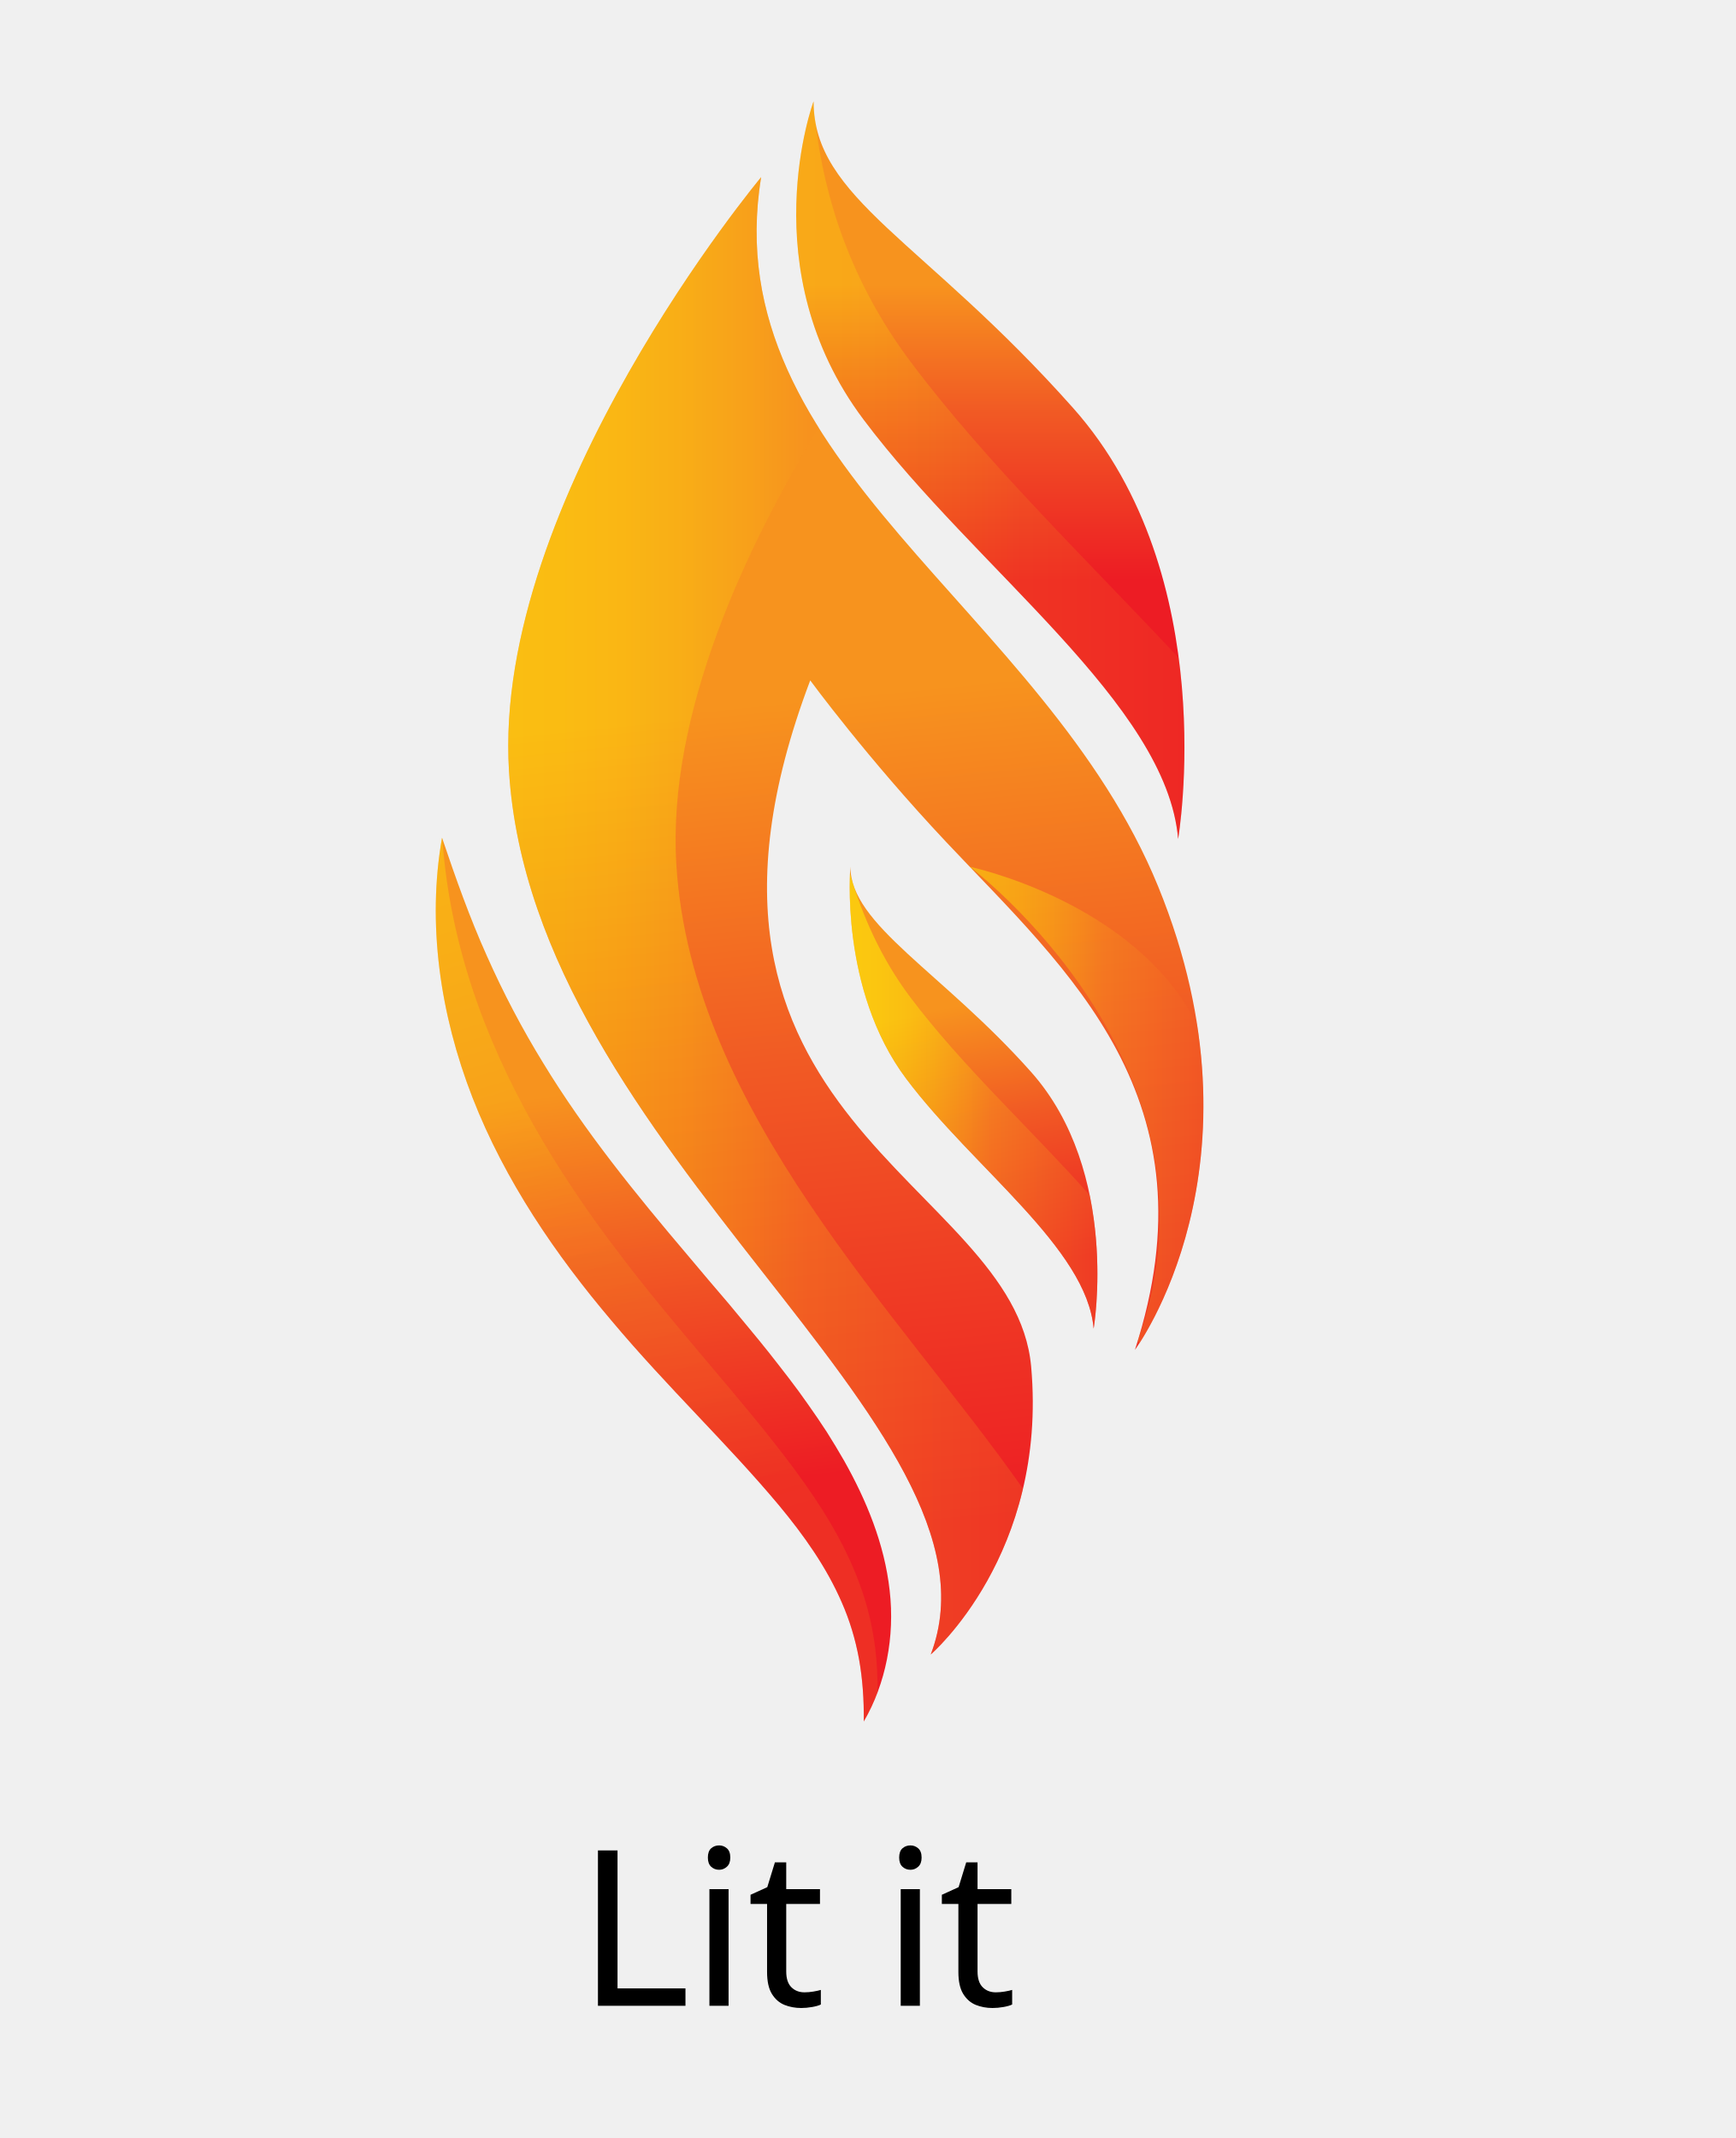
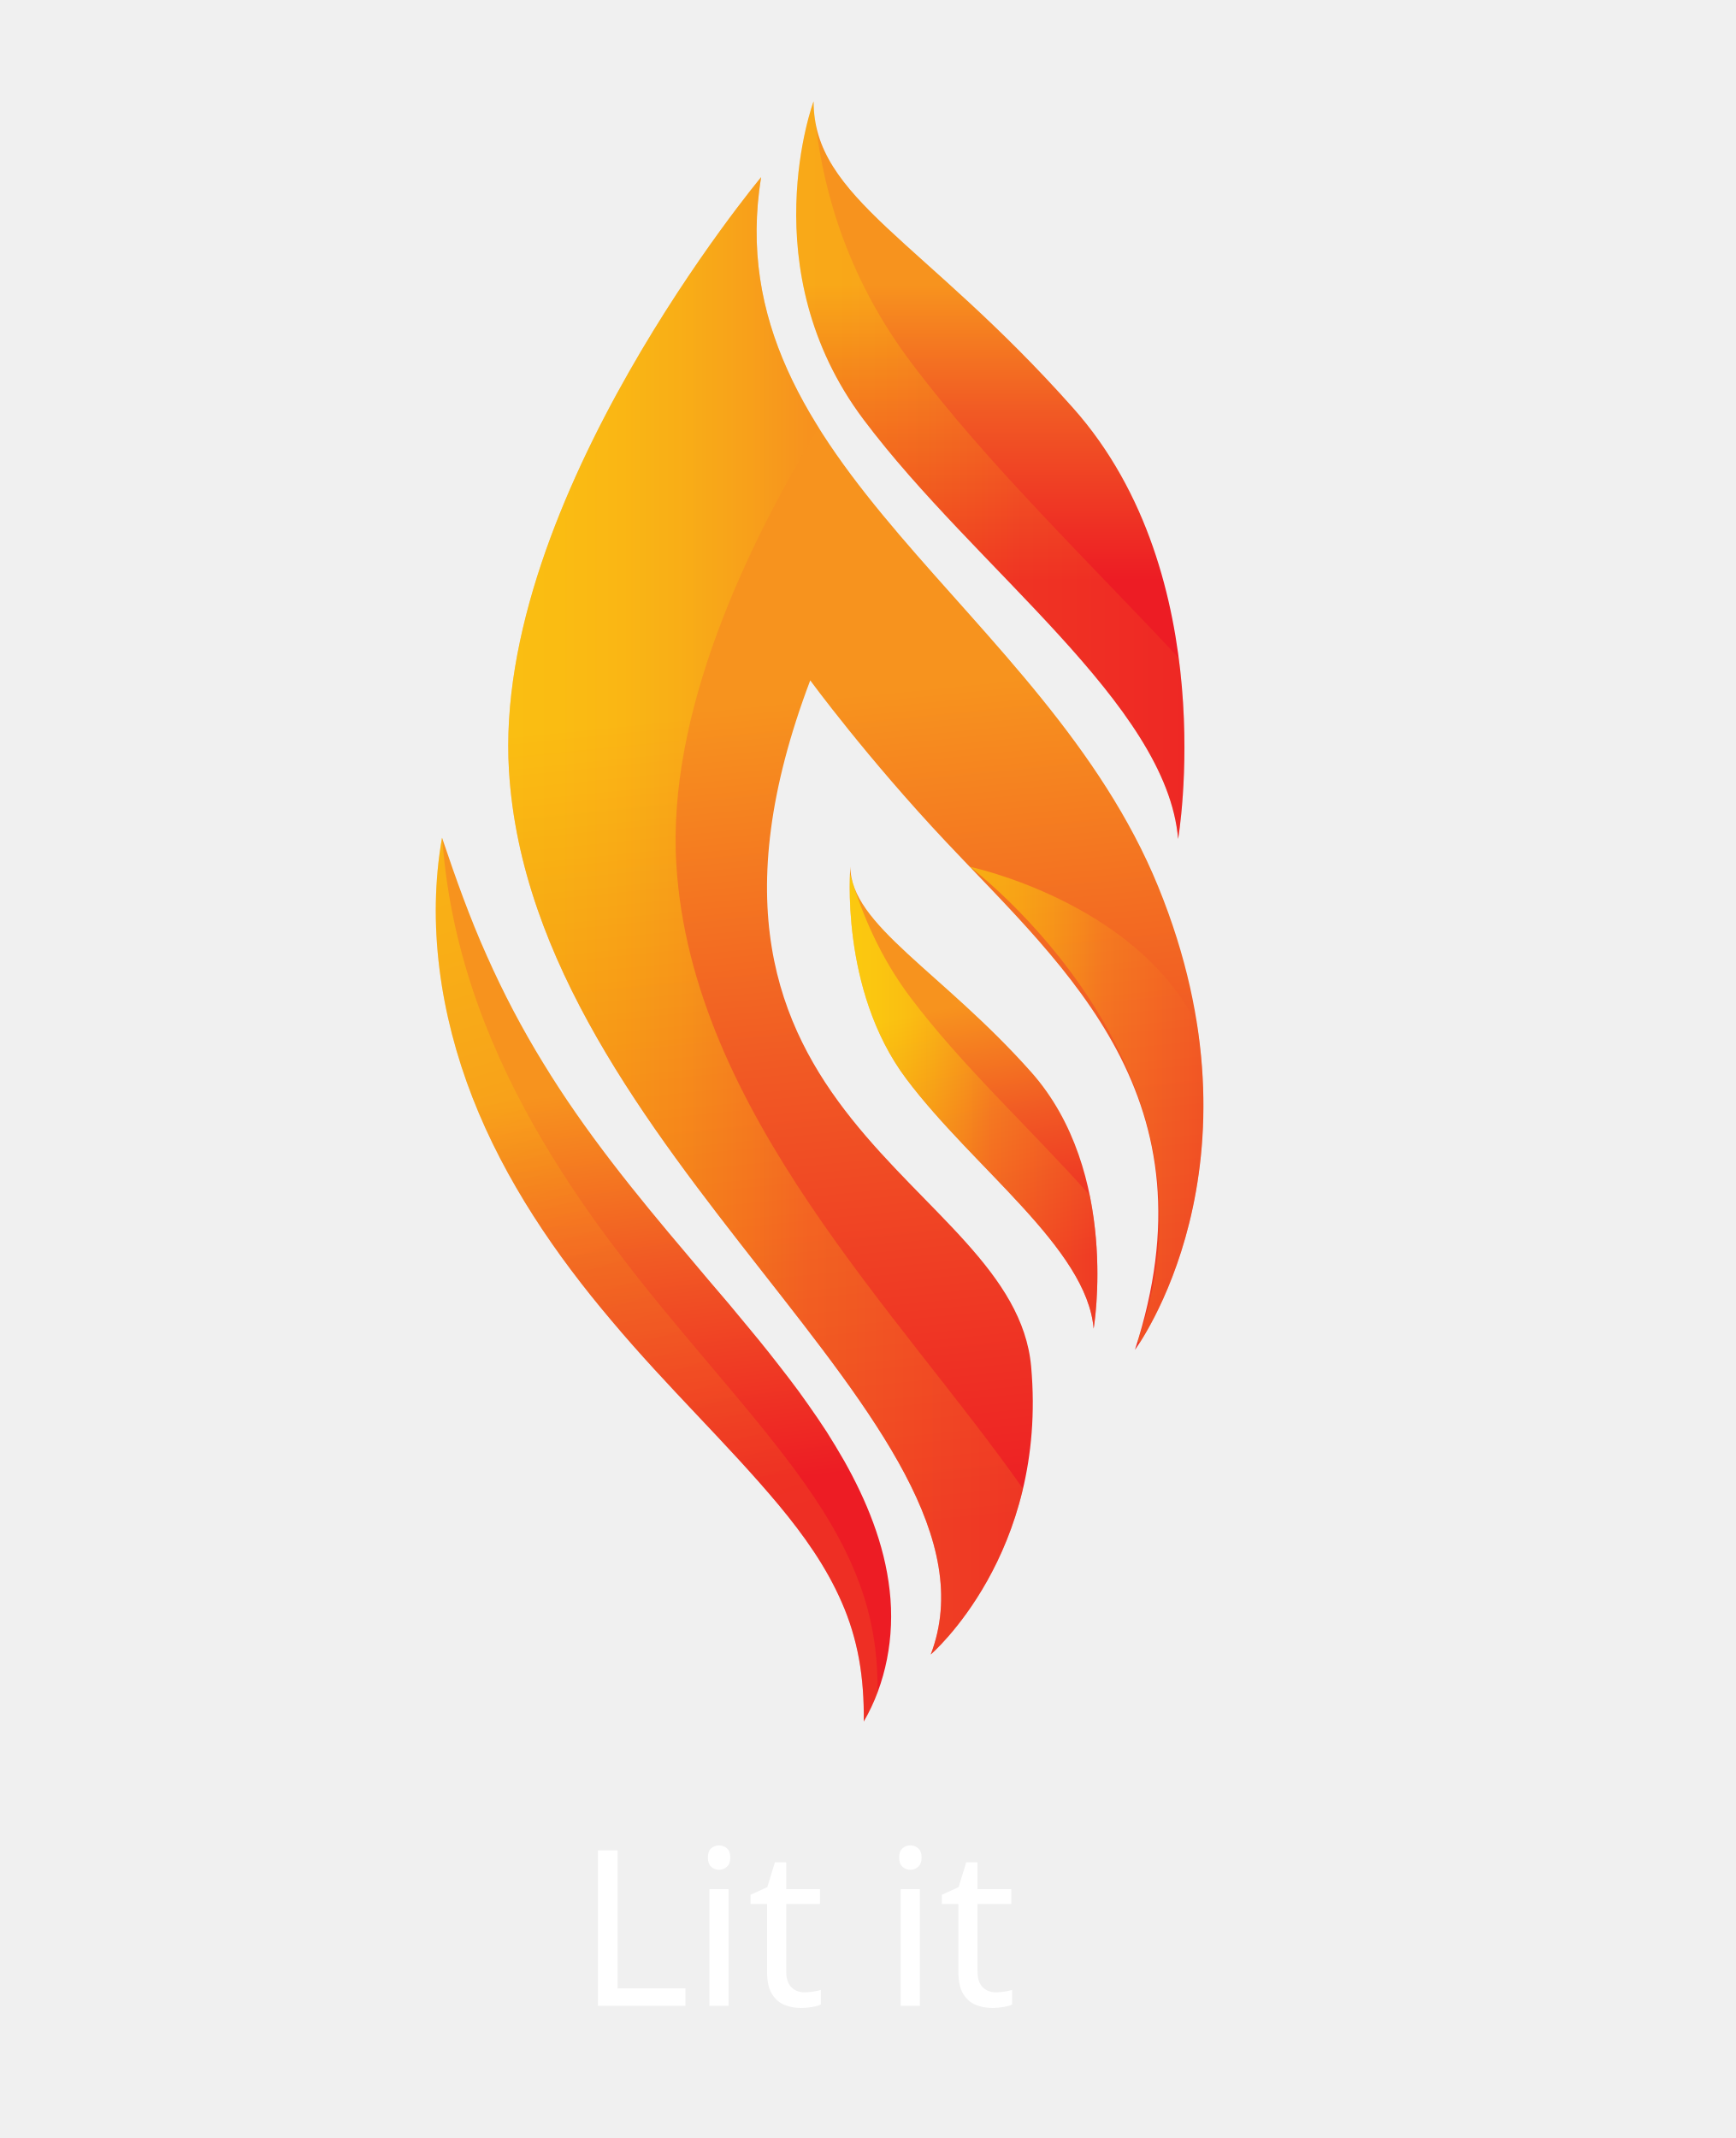
<svg xmlns="http://www.w3.org/2000/svg" version="1.1" x="0px" y="0px" width="630px" height="776px" viewBox="0 0 630 776" enable-background="new 0 0 630 776" xml:space="preserve">
  <g id="Background" display="none">
</g>
  <g id="Object">
    <g>
      <linearGradient id="SVGID_1_" gradientUnits="userSpaceOnUse" x1="285.489" y1="84.871" x2="332.872" y2="556.274">
        <stop offset="0.356" style="stop-color:#F7931E" />
        <stop offset="0.632" style="stop-color:#F15A24" />
        <stop offset="1" style="stop-color:#ED1C24" />
      </linearGradient>
      <path fill="url(#SVGID_1_)" d="M276.268,64.304c0,0-97.574,116.957-91.526,215.452c8.504,138.505,184.675,238.132,153.085,320.749    c0,0,42.524-36.447,36.449-104.485c-6.074-68.038-140.937-88.692-80.188-249.067c0,0,20.612,28.142,49.406,58.723    c44.317,47.061,98.009,93.147,68.445,184.269c0,0,49.78-66.821,8.485-168.069C379.136,220.628,259.257,168.41,276.268,64.304z" />
      <g opacity="0.4">
        <linearGradient id="SVGID_2_" gradientUnits="userSpaceOnUse" x1="184.472" y1="332.404" x2="371.3" y2="332.404">
          <stop offset="0" style="stop-color:#FFFF00" />
          <stop offset="0.099" style="stop-color:#FFFA01" />
          <stop offset="0.215" style="stop-color:#FEEC05" />
          <stop offset="0.34" style="stop-color:#FCD50C" />
          <stop offset="0.469" style="stop-color:#F9B415" />
          <stop offset="0.577" style="stop-color:#F7931E" />
          <stop offset="1" style="stop-color:#F15A24" />
        </linearGradient>
        <path fill="url(#SVGID_2_)" d="M245.49,313.775c-3.373-54.936,25.488-115.606,51.675-158.531     c-16.923-27.021-26.596-56.068-20.898-90.94c0,0-97.572,116.957-91.525,215.452c8.504,138.505,184.675,238.132,153.085,320.749     c0,0,24.194-20.76,33.473-60.169C327.167,477.209,251.011,403.687,245.49,313.775z" />
        <linearGradient id="SVGID_3_" gradientUnits="userSpaceOnUse" x1="351.976" y1="401.034" x2="436.769" y2="401.034">
          <stop offset="0" style="stop-color:#FFFF00" />
          <stop offset="0.099" style="stop-color:#FFFA01" />
          <stop offset="0.215" style="stop-color:#FEEC05" />
          <stop offset="0.34" style="stop-color:#FCD50C" />
          <stop offset="0.469" style="stop-color:#F9B415" />
          <stop offset="0.577" style="stop-color:#F7931E" />
          <stop offset="1" style="stop-color:#F15A24" />
        </linearGradient>
        <path fill="url(#SVGID_3_)" d="M351.976,314.584c0,0,96.816,72.495,60.938,172.118c0.232,0.262,0.466,0.521,0.692,0.781     c6.634-10.278,30.62-52.765,20.859-115.705C411.939,327.141,351.976,314.584,351.976,314.584z" />
      </g>
      <linearGradient id="SVGID_4_" gradientUnits="userSpaceOnUse" x1="223.439" y1="312.569" x2="250.168" y2="540.982">
        <stop offset="0.356" style="stop-color:#F7931E" />
        <stop offset="0.632" style="stop-color:#F15A24" />
        <stop offset="1" style="stop-color:#ED1C24" />
      </linearGradient>
      <path fill="url(#SVGID_4_)" d="M160.442,304.056c5.051,14.96,10.14,29.245,16.255,42.84c6.039,13.603,12.844,26.536,20.45,38.903    c15.102,24.806,33.364,47.309,52.716,70.104c4.788,5.744,9.686,11.476,14.631,17.258c4.833,5.884,9.82,11.726,14.646,17.818    c4.791,6.119,9.673,12.275,14.209,18.826c2.287,3.257,4.57,6.55,6.755,9.943c2.157,3.413,4.263,6.89,6.291,10.438    c7.992,14.19,14.655,30.148,16.523,47.076c1.951,16.874-1.441,33.914-9.391,47.542c0.09-7.903-0.447-15.52-1.747-22.736    c-1.334-7.221-3.412-14.04-6.237-20.453c-5.577-12.847-13.678-24.264-22.844-35.304c-18.397-22.033-40.543-42.903-60.652-66.875    c-20.178-23.788-38.754-50.789-50.547-81.071C159.735,368.206,154.949,335.156,160.442,304.056z" />
      <linearGradient id="SVGID_5_" gradientUnits="userSpaceOnUse" x1="177.451" y1="276.312" x2="263.714" y2="559.398">
        <stop offset="0" style="stop-color:#FFFF00" />
        <stop offset="0.099" style="stop-color:#FFFA01" />
        <stop offset="0.215" style="stop-color:#FEEC05" />
        <stop offset="0.34" style="stop-color:#FCD50C" />
        <stop offset="0.469" style="stop-color:#F9B415" />
        <stop offset="0.577" style="stop-color:#F7931E" />
        <stop offset="1" style="stop-color:#F15A24" />
      </linearGradient>
      <path opacity="0.3" fill="url(#SVGID_5_)" d="M317.671,598.103c-1.063-8.275-2.994-16.142-5.801-23.598    c-5.522-14.924-13.999-28.38-23.709-41.483c-19.497-26.151-43.319-51.215-64.637-79.671    c-21.405-28.254-40.792-60.054-52.279-95.151c-5.727-17.461-9.432-35.632-10.686-53.802c-0.04-0.114-0.078-0.227-0.117-0.341    c-5.493,31.101-0.708,64.15,11.058,94.311c11.793,30.282,30.369,57.283,50.547,81.071c20.109,23.972,42.255,44.842,60.652,66.875    c9.167,11.04,17.267,22.457,22.844,35.304c2.825,6.413,4.903,13.232,6.237,20.453c1.3,7.217,1.837,14.833,1.747,22.736    c1.956-3.352,3.626-6.915,5.021-10.624C318.567,608.686,318.315,603.306,317.671,598.103z" />
      <linearGradient id="SVGID_6_" gradientUnits="userSpaceOnUse" x1="338.188" y1="311.673" x2="366.537" y2="461.517">
        <stop offset="0.356" style="stop-color:#F7931E" />
        <stop offset="0.632" style="stop-color:#F15A24" />
        <stop offset="1" style="stop-color:#ED1C24" />
      </linearGradient>
      <path fill="url(#SVGID_6_)" d="M308.669,314.584c0,0-4.053,44.55,20.25,76.949c24.299,32.398,65.607,61.558,68.037,90.716    c0,0,9.716-56.697-22.68-93.146C341.875,352.654,308.669,335.643,308.669,314.584z" />
      <linearGradient id="SVGID_7_" gradientUnits="userSpaceOnUse" x1="308.412" y1="399.713" x2="398.315" y2="399.713">
        <stop offset="0" style="stop-color:#FFFF00" />
        <stop offset="0.099" style="stop-color:#FFFA01" />
        <stop offset="0.215" style="stop-color:#FEEC05" />
        <stop offset="0.34" style="stop-color:#FCD50C" />
        <stop offset="0.469" style="stop-color:#F9B415" />
        <stop offset="0.577" style="stop-color:#F7931E" />
        <stop offset="1" style="stop-color:#F15A24" />
      </linearGradient>
      <path opacity="0.5" fill="url(#SVGID_7_)" d="M330.263,361.76c-10.518-14.02-17.333-29.614-21.752-44.582    c-0.422,9.926-0.418,46.59,20.408,74.355c24.299,32.398,65.607,61.558,68.037,90.716c0,0,3.863-22.613-1.438-48.456    C375.021,410.648,349.099,386.879,330.263,361.76z" />
      <linearGradient id="SVGID_8_" gradientUnits="userSpaceOnUse" x1="359.454" y1="44.054" x2="359.454" y2="210.504">
        <stop offset="0.356" style="stop-color:#F7931E" />
        <stop offset="0.632" style="stop-color:#F15A24" />
        <stop offset="1" style="stop-color:#ED1C24" />
      </linearGradient>
      <path fill="url(#SVGID_8_)" d="M295.303,36.765c0,0-22.723,61.032,18.078,115.432c40.796,54.399,110.158,103.358,114.239,152.319    c0,0,16.316-95.198-38.086-156.4C335.137,86.916,295.303,72.121,295.303,36.765z" />
      <linearGradient id="SVGID_9_" gradientUnits="userSpaceOnUse" x1="288.987" y1="170.7" x2="429.909" y2="170.7">
        <stop offset="0" style="stop-color:#FFFF00" />
        <stop offset="0.099" style="stop-color:#FFFA01" />
        <stop offset="0.215" style="stop-color:#FEEC05" />
        <stop offset="0.34" style="stop-color:#FCD50C" />
        <stop offset="0.469" style="stop-color:#F9B415" />
        <stop offset="0.577" style="stop-color:#F7931E" />
        <stop offset="1" style="stop-color:#F15A24" />
      </linearGradient>
      <path opacity="0.2" fill="url(#SVGID_9_)" d="M330.542,131.354c-21.983-29.313-31.405-59.921-34.552-86.961    c-0.379-2.124-0.6-4.313-0.649-6.587c-0.026-0.305-0.06-0.616-0.084-0.92c-0.915,2.538-21.799,62.082,18.124,115.311    c40.796,54.399,110.158,103.358,114.239,152.319c0,0,5.002-29.229,0.219-65.702C395.59,204.19,358.51,168.641,330.542,131.354z" />
    </g>
  </g>
  <g id="Layer_3">
-     <text transform="matrix(1 0 0 1 209.3784 728.0195)" font-family="'Slabo13px-Regular'" font-size="79">Lit it</text>
+     <text transform="matrix(1 0 0 1 209.3784 728.0195)" fill="#FFFFFF" font-family="'Slabo13px-Regular'" font-size="79">Lit it</text>
  </g>
</svg>
